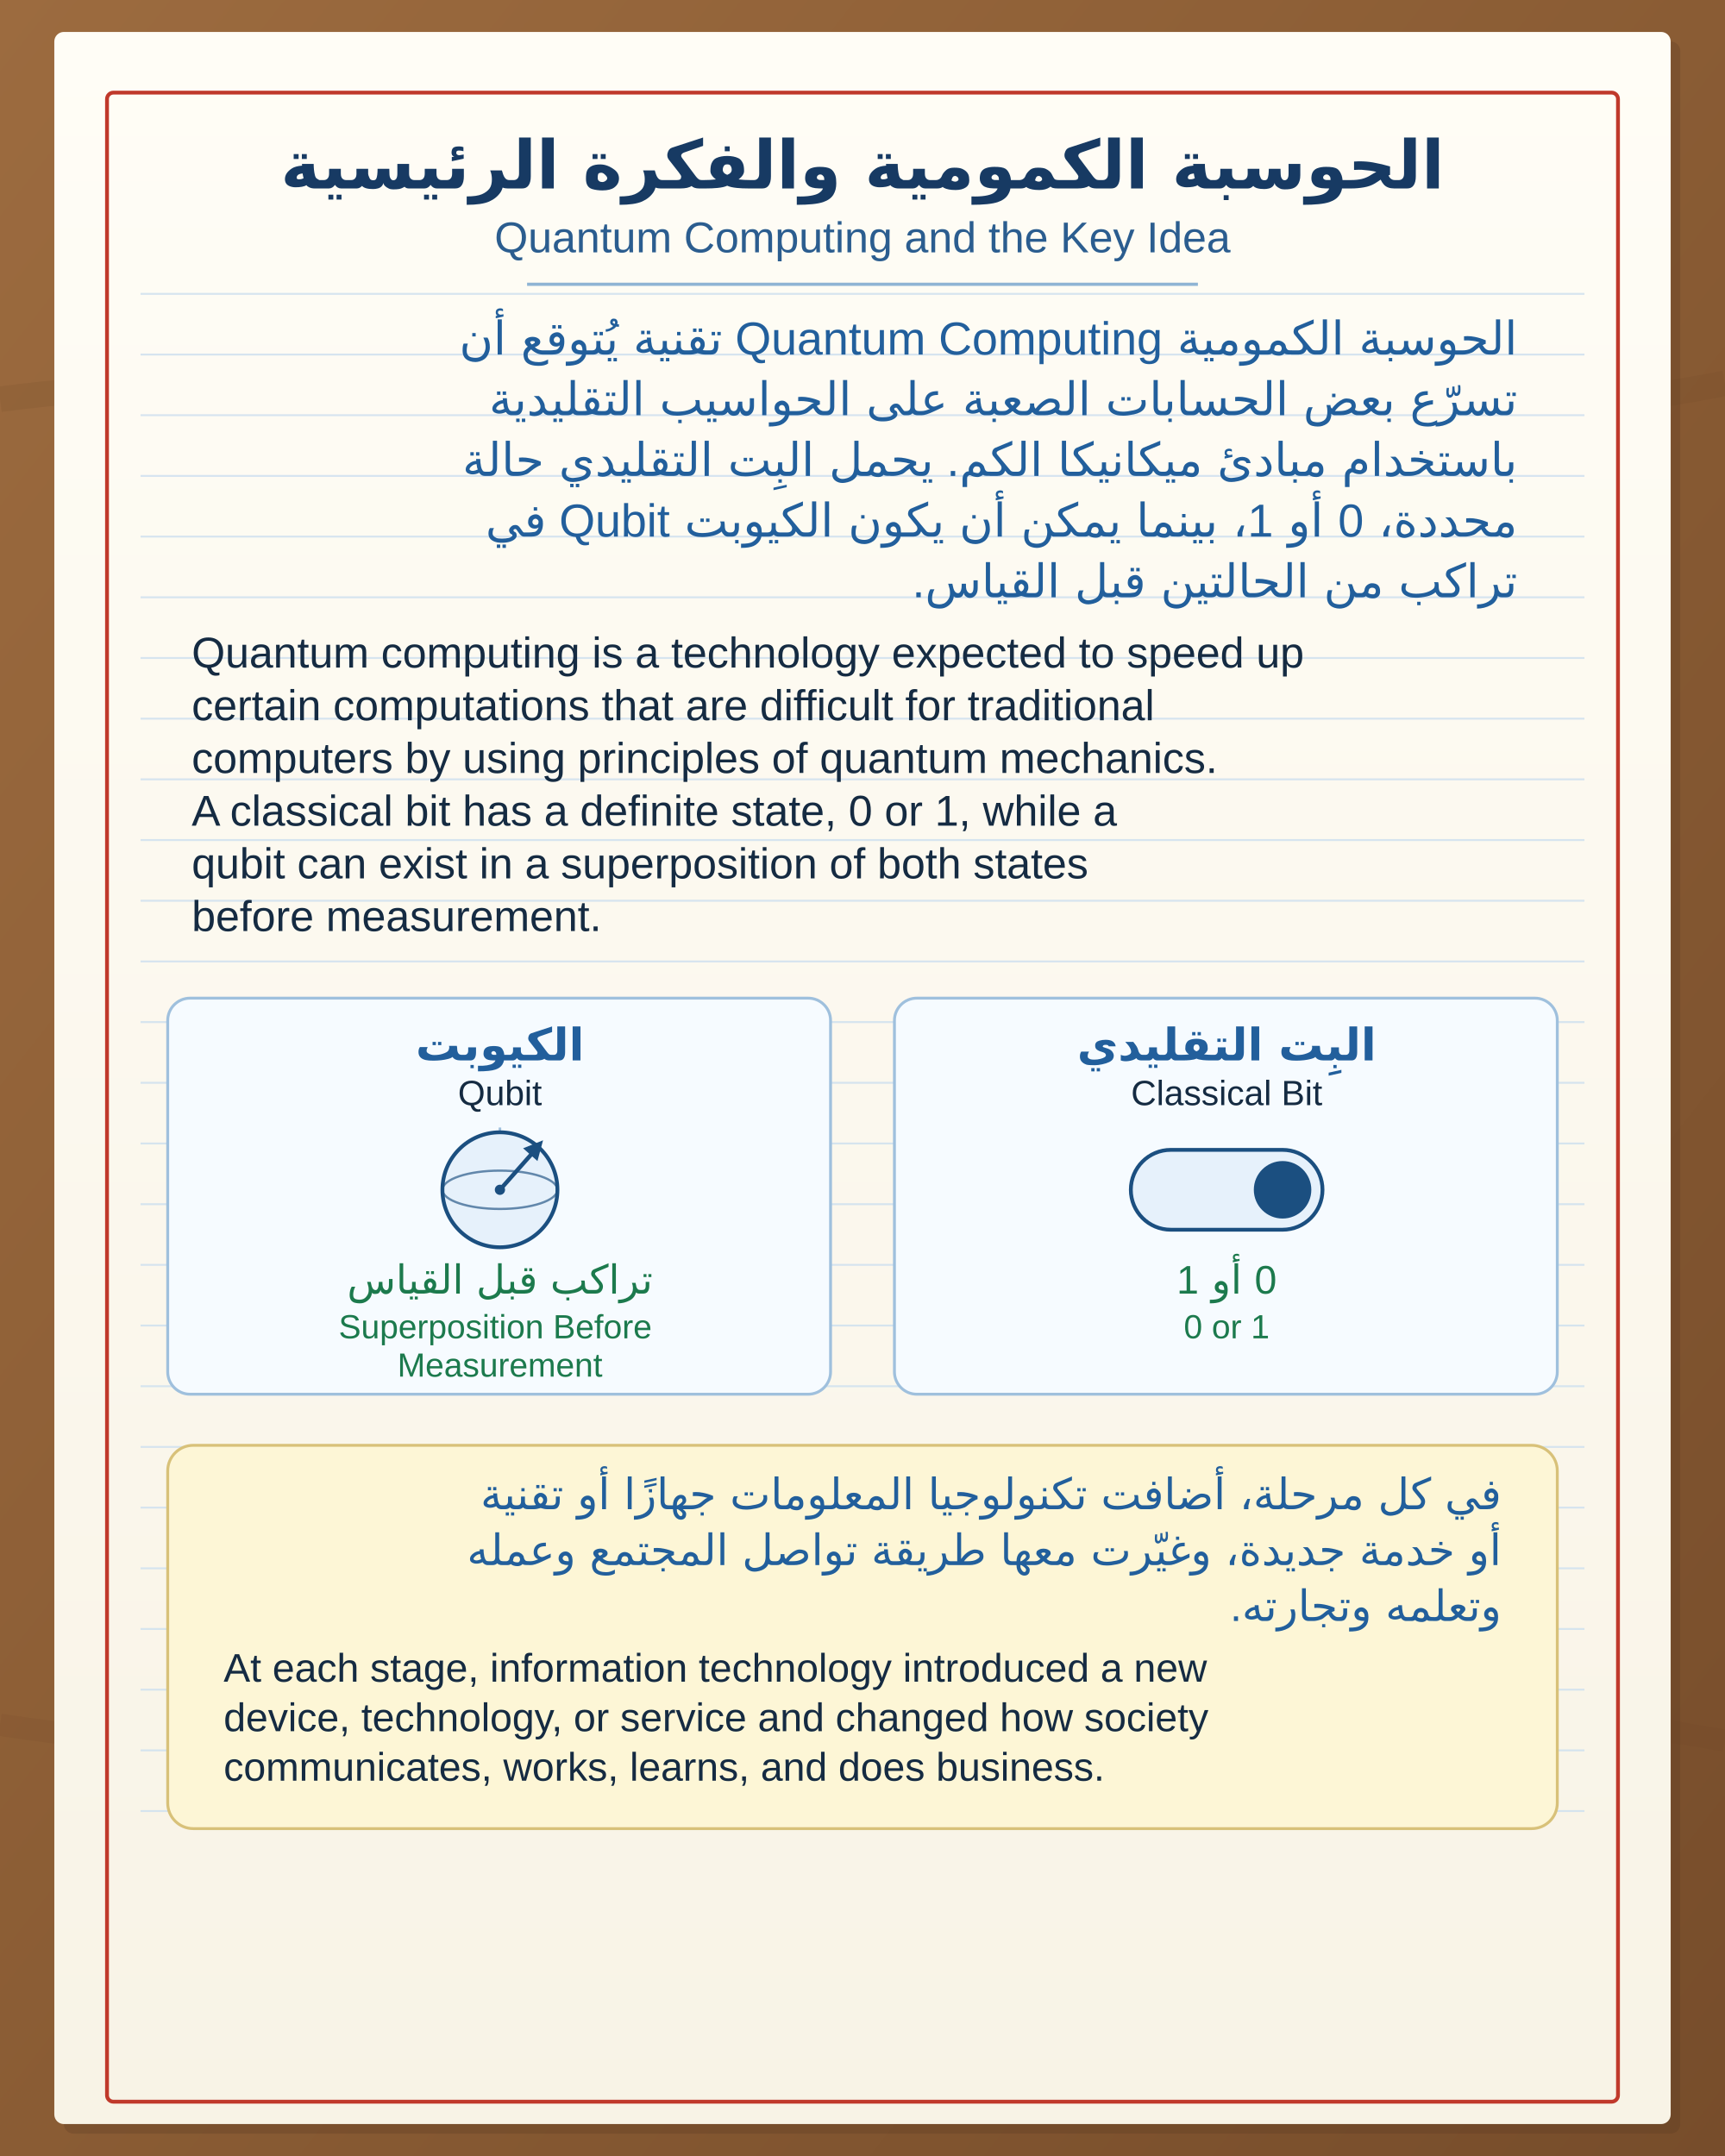
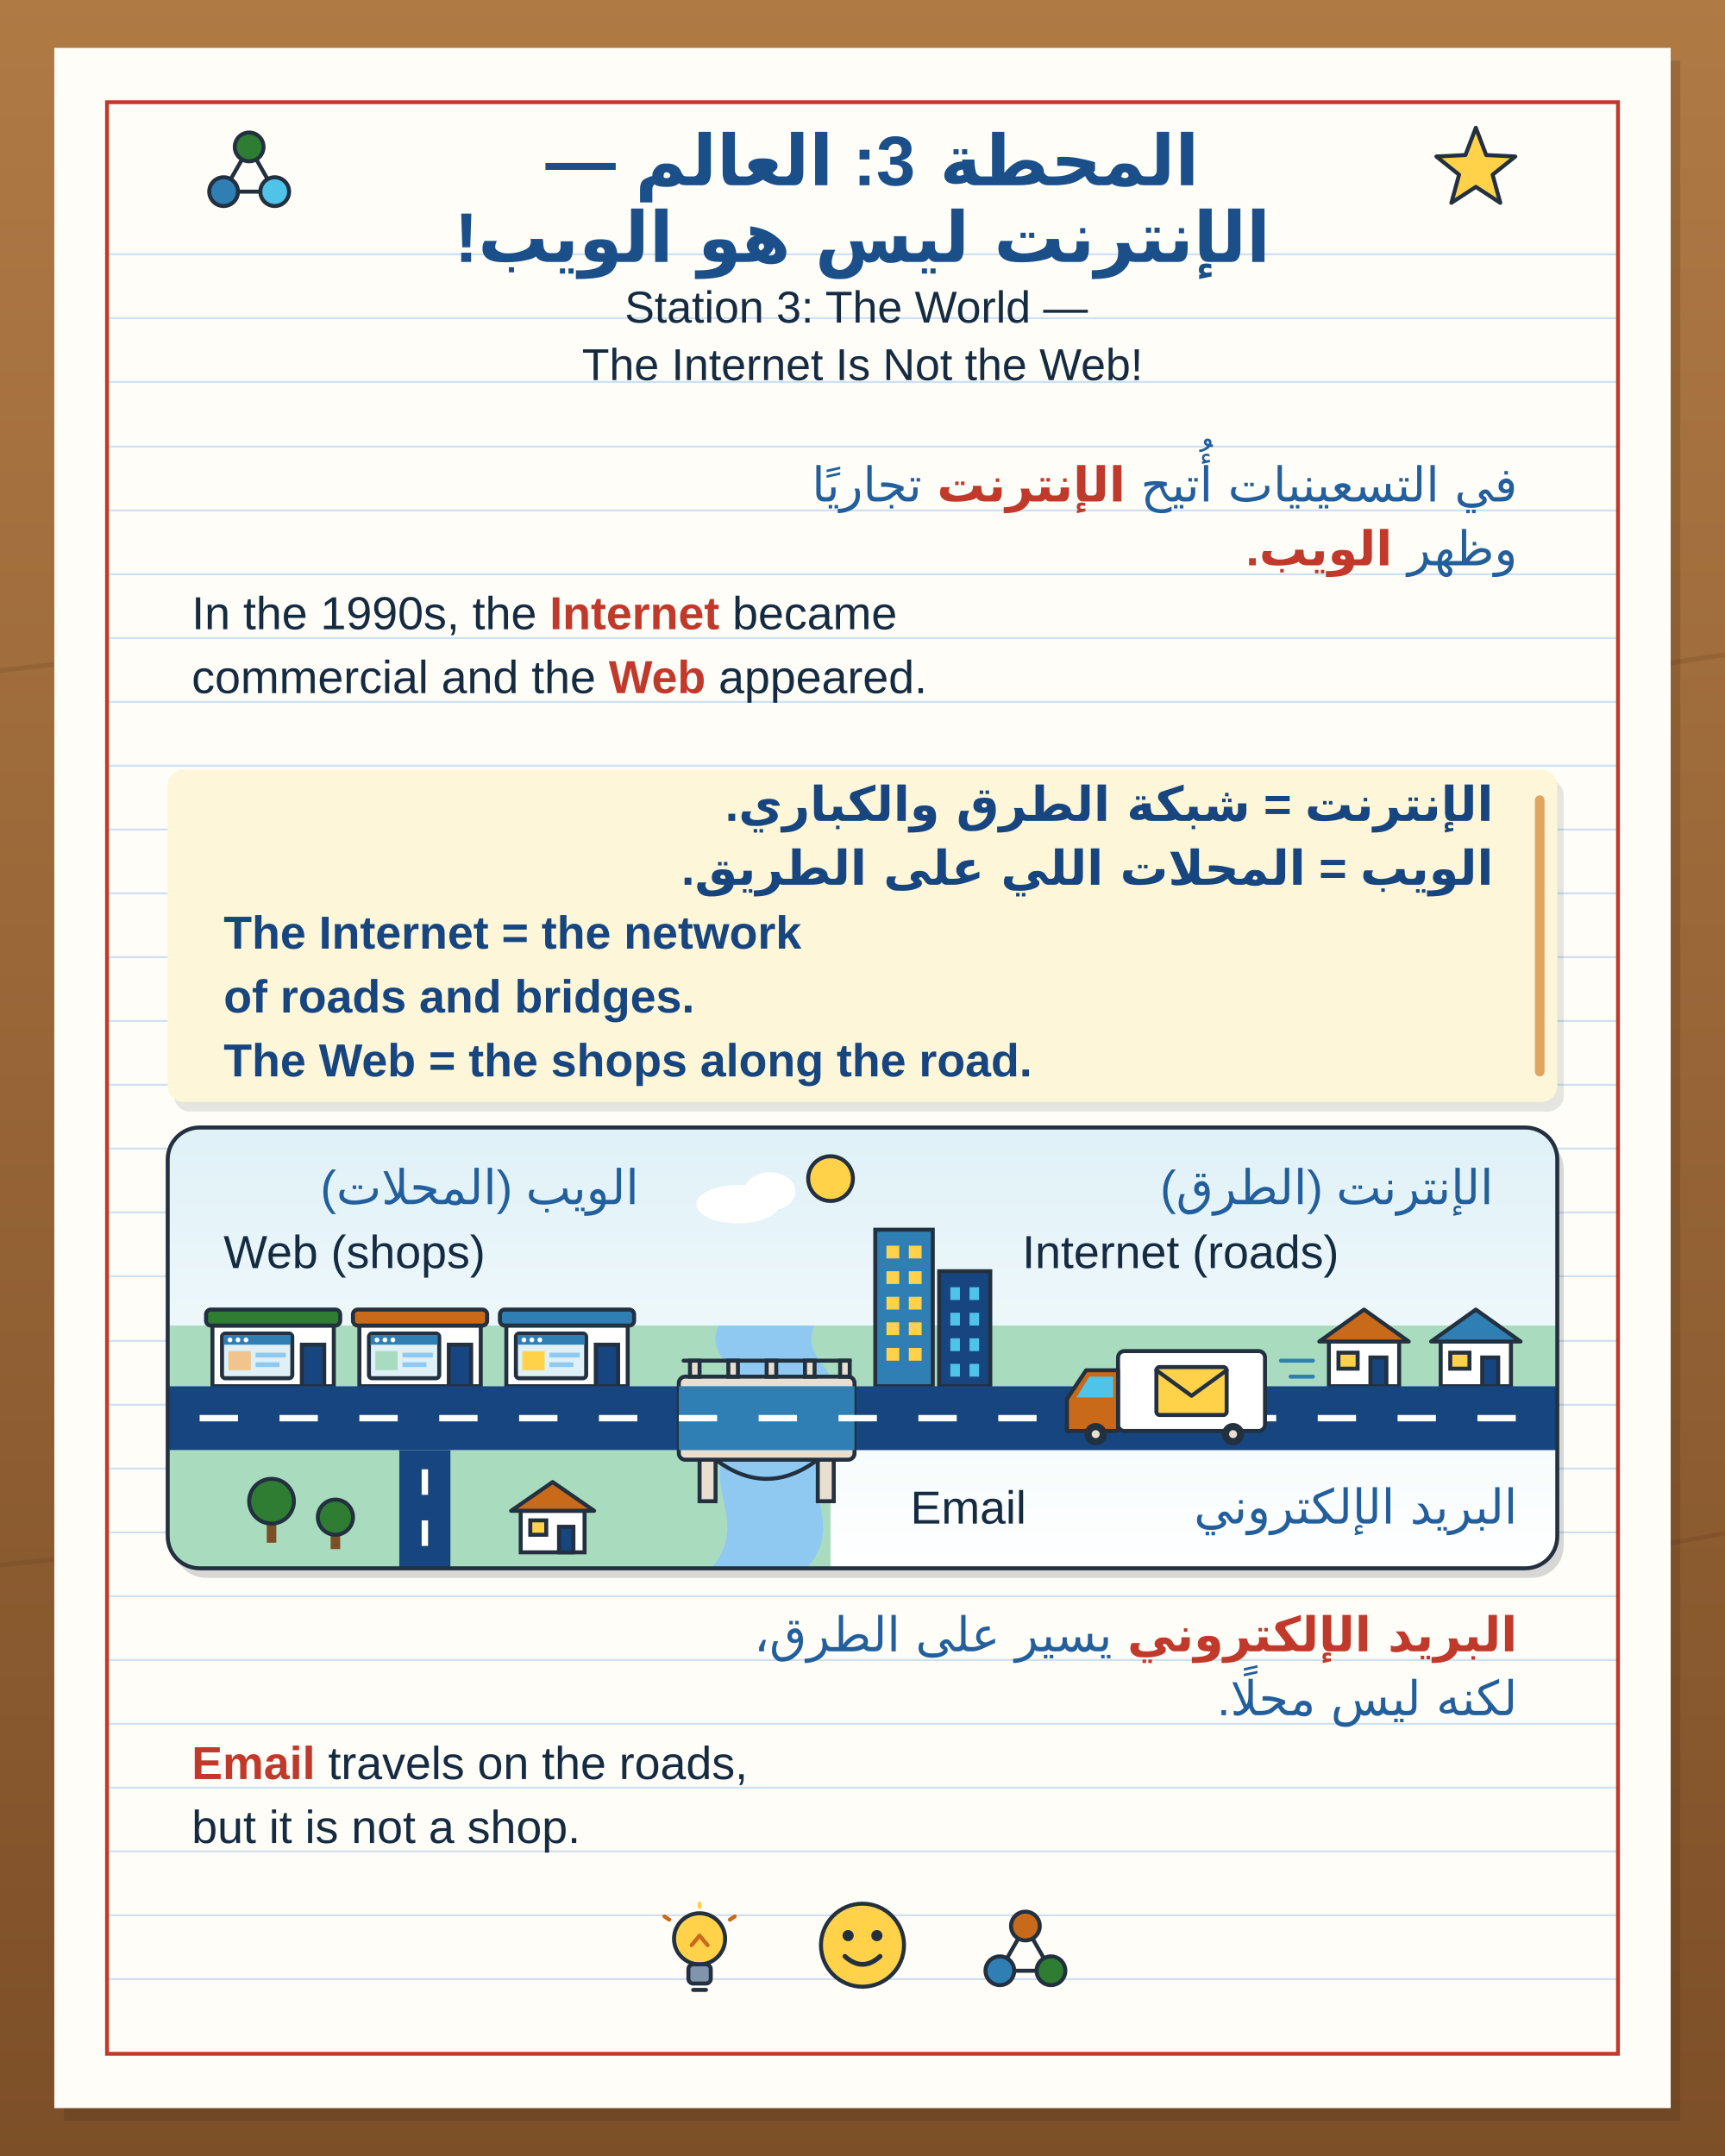
<svg xmlns="http://www.w3.org/2000/svg" width="1080" height="1350" viewBox="0 0 1080 1350" preserveAspectRatio="xMidYMid meet" style="width:100%;height:auto;max-width:1080px;display:block;margin:0 auto;">
  <defs>
-     <linearGradient id="qcWoodGrad" x1="0" y1="0" x2="1" y2="1">
-       <stop offset="0" stop-color="#9c6b3f" />
-       <stop offset="0.5" stop-color="#8a5c34" />
-       <stop offset="1" stop-color="#774d2b" />
+     <linearGradient id="pmDesk" x1="0" y1="0" x2="0" y2="1">
+       <stop offset="0" stop-color="#b07a45" />
+       <stop offset="1" stop-color="#7d4f28" />
    </linearGradient>
-     <linearGradient id="qcPaperGrad" x1="0" y1="0" x2="0" y2="1">
-       <stop offset="0" stop-color="#fffdf6" />
-       <stop offset="1" stop-color="#f8f3e6" />
+     <pattern id="pmRules" x="0" y="120" width="1080" height="40" patternUnits="userSpaceOnUse">
+       <line x1="0" y1="39.5" x2="1080" y2="39.5" stroke="#cfe0f0" stroke-width="1.4" />
+     </pattern>
+   </defs>
+   <rect x="0" y="0" width="1080" height="1350" fill="url(#pmDesk)" />
+   <path d="M0 420 C 300 380, 700 470, 1080 410" fill="none" stroke="#3a2411" stroke-width="3" opacity=".12" />
+   <path d="M0 980 C 350 940, 720 1030, 1080 960" fill="none" stroke="#3a2411" stroke-width="3" opacity=".12" />
+   <rect x="40" y="38" width="1012" height="1290" fill="#3a2411" opacity=".18" />
+   <rect x="34" y="30" width="1012" height="1290" fill="#fffdf7" />
+   <rect x="67" y="120" width="946" height="1152" fill="url(#pmRules)" />
+   <rect x="67" y="64" width="946" height="1222" fill="none" stroke="#c0392b" stroke-width="2.4" />
+   <defs>
+     <linearGradient id="ilSky" x1="0" y1="0" x2="0" y2="1">
+       <stop offset="0" stop-color="#dff1f7" />
+       <stop offset="1" stop-color="#ffffff" />
    </linearGradient>
  </defs>
-   <rect x="0" y="0" width="1080" height="1350" fill="url(#qcWoodGrad)" />
-   <path d="M0 250 C 300 210, 780 300, 1080 240" stroke="#6d4526" stroke-width="16" fill="none" opacity="0.16" />
-   <path d="M0 1080 C 320 1130, 760 1030, 1080 1090" stroke="#6d4526" stroke-width="14" fill="none" opacity="0.14" />
-   <rect x="40" y="26" width="1012" height="1310" fill="#5c3a20" opacity="0.30" rx="6" />
-   <rect x="34" y="20" width="1012" height="1310" fill="url(#qcPaperGrad)" rx="6" />
-   <g stroke="#cfe0ef" stroke-width="1.2" opacity="0.85">
-     <line x1="88" y1="184" x2="992" y2="184" />
-     <line x1="88" y1="222" x2="992" y2="222" />
-     <line x1="88" y1="260" x2="992" y2="260" />
-     <line x1="88" y1="298" x2="992" y2="298" />
-     <line x1="88" y1="336" x2="992" y2="336" />
-     <line x1="88" y1="374" x2="992" y2="374" />
-     <line x1="88" y1="412" x2="992" y2="412" />
-     <line x1="88" y1="450" x2="992" y2="450" />
-     <line x1="88" y1="488" x2="992" y2="488" />
-     <line x1="88" y1="526" x2="992" y2="526" />
-     <line x1="88" y1="564" x2="992" y2="564" />
-     <line x1="88" y1="602" x2="992" y2="602" />
-     <line x1="88" y1="640" x2="992" y2="640" />
-     <line x1="88" y1="678" x2="992" y2="678" />
-     <line x1="88" y1="716" x2="992" y2="716" />
-     <line x1="88" y1="754" x2="992" y2="754" />
-     <line x1="88" y1="792" x2="992" y2="792" />
-     <line x1="88" y1="830" x2="992" y2="830" />
-     <line x1="88" y1="868" x2="992" y2="868" />
-     <line x1="88" y1="906" x2="992" y2="906" />
-     <line x1="88" y1="944" x2="992" y2="944" />
-     <line x1="88" y1="982" x2="992" y2="982" />
-     <line x1="88" y1="1020" x2="992" y2="1020" />
-     <line x1="88" y1="1058" x2="992" y2="1058" />
-     <line x1="88" y1="1096" x2="992" y2="1096" />
-     <line x1="88" y1="1134" x2="992" y2="1134" />
-   </g>
-   <rect x="67" y="58" width="946" height="1258" fill="none" stroke="#c0392b" stroke-width="2.4" rx="4" />
-   <rect x="105" y="625" width="415" height="248" fill="#f6fbff" stroke="#9fc0dd" stroke-width="1.8" rx="14" />
-   <rect x="560" y="625" width="415" height="248" fill="#f6fbff" stroke="#9fc0dd" stroke-width="1.8" rx="14" />
-   <rect x="105" y="905" width="870" height="240" fill="#fdf6d6" stroke="#d8c179" stroke-width="1.8" rx="16" />
-   <line x1="330" y1="178" x2="750" y2="178" stroke="#8fb4d4" stroke-width="2" />
-   <line x1="313" y1="706" x2="313" y2="784" stroke="#9fc0dd" stroke-width="1.6" stroke-dasharray="5 5" />
-   <circle cx="313" cy="745" r="36" fill="#e6f1fb" stroke="#1b4f80" stroke-width="2.4" />
-   <ellipse cx="313" cy="745" rx="36" ry="12" fill="none" stroke="#1b4f80" stroke-width="1.4" opacity="0.65" />
-   <line x1="313" y1="745" x2="336" y2="719" stroke="#1b4f80" stroke-width="2.6" />
-   <polygon points="340,714 336.5,727 327.5,719" fill="#1b4f80" />
-   <circle cx="313" cy="745" r="3.2" fill="#1b4f80" />
-   <rect x="708" y="720" width="120" height="50" rx="25" fill="#e6f1fb" stroke="#1b4f80" stroke-width="2.4" />
-   <circle cx="803" cy="745" r="18" fill="#1b4f80" />
-   <text x="540" y="118" direction="rtl" unicode-bidi="plaintext" text-anchor="middle" font-family="Tahoma, Arial, Segoe UI, sans-serif" font-size="42" font-weight="bold" fill="#173a63">الحوسبة الكمومية والفكرة الرئيسية</text>
-   <text x="540" y="158" direction="ltr" unicode-bidi="plaintext" text-anchor="middle" font-family="Segoe Print, Comic Sans MS, Arial, sans-serif" font-size="27" fill="#2b5d8f">Quantum Computing and the Key Idea</text>
-   <text x="950" y="222" direction="rtl" unicode-bidi="plaintext" text-anchor="start" font-family="Tahoma, Arial, Segoe UI, sans-serif" font-size="29" fill="#225f9c">
-     <tspan x="950" dy="0">الحوسبة الكمومية Quantum Computing تقنية يُتوقع أن</tspan>
-     <tspan x="950" dy="38">تسرّع بعض الحسابات الصعبة على الحواسيب التقليدية</tspan>
-     <tspan x="950" dy="38">باستخدام مبادئ ميكانيكا الكم. يحمل البِت التقليدي حالة</tspan>
-     <tspan x="950" dy="38">محددة، 0 أو 1، بينما يمكن أن يكون الكيوبت Qubit في</tspan>
-     <tspan x="950" dy="38">تراكب من الحالتين قبل القياس.</tspan>
-   </text>
-   <text x="120" y="418" direction="ltr" unicode-bidi="plaintext" text-anchor="start" font-family="Segoe Print, Comic Sans MS, Arial, sans-serif" font-size="27" fill="#152b42">
-     <tspan x="120" dy="0">Quantum computing is a technology expected to speed up</tspan>
-     <tspan x="120" dy="33">certain computations that are difficult for traditional</tspan>
-     <tspan x="120" dy="33">computers by using principles of quantum mechanics.</tspan>
-     <tspan x="120" dy="33">A classical bit has a definite state, 0 or 1, while a</tspan>
-     <tspan x="120" dy="33">qubit can exist in a superposition of both states</tspan>
-     <tspan x="120" dy="33">before measurement.</tspan>
-   </text>
-   <text x="313" y="664" direction="rtl" unicode-bidi="plaintext" text-anchor="middle" font-family="Tahoma, Arial, Segoe UI, sans-serif" font-size="28" font-weight="bold" fill="#225f9c">الكيوبت</text>
-   <text x="313" y="692" direction="ltr" unicode-bidi="plaintext" text-anchor="middle" font-family="Segoe Print, Comic Sans MS, Arial, sans-serif" font-size="22" fill="#152b42">Qubit</text>
-   <text x="313" y="810" direction="rtl" unicode-bidi="plaintext" text-anchor="middle" font-family="Tahoma, Arial, Segoe UI, sans-serif" font-size="25" fill="#1c7a4d">تراكب قبل القياس</text>
-   <text x="313" y="838" direction="ltr" unicode-bidi="plaintext" text-anchor="middle" font-family="Segoe Print, Comic Sans MS, Arial, sans-serif" font-size="21" fill="#1c7a4d">
-     <tspan x="313" dy="0">Superposition Before</tspan>
-     <tspan x="313" dy="24">Measurement</tspan>
-   </text>
-   <text x="768" y="664" direction="rtl" unicode-bidi="plaintext" text-anchor="middle" font-family="Tahoma, Arial, Segoe UI, sans-serif" font-size="28" font-weight="bold" fill="#225f9c">البِت التقليدي</text>
-   <text x="768" y="692" direction="ltr" unicode-bidi="plaintext" text-anchor="middle" font-family="Segoe Print, Comic Sans MS, Arial, sans-serif" font-size="22" fill="#152b42">Classical Bit</text>
-   <text x="768" y="810" direction="rtl" unicode-bidi="plaintext" text-anchor="middle" font-family="Tahoma, Arial, Segoe UI, sans-serif" font-size="25" fill="#1c7a4d">0 أو 1</text>
-   <text x="768" y="838" direction="ltr" unicode-bidi="plaintext" text-anchor="middle" font-family="Segoe Print, Comic Sans MS, Arial, sans-serif" font-size="21" fill="#1c7a4d">0 or 1</text>
-   <text x="940" y="945" direction="rtl" unicode-bidi="plaintext" text-anchor="start" font-family="Tahoma, Arial, Segoe UI, sans-serif" font-size="27" fill="#225f9c">
-     <tspan x="940" dy="0">في كل مرحلة، أضافت تكنولوجيا المعلومات جهازًا أو تقنية</tspan>
-     <tspan x="940" dy="35">أو خدمة جديدة، وغيّرت معها طريقة تواصل المجتمع وعمله</tspan>
-     <tspan x="940" dy="35">وتعلمه وتجارته.</tspan>
-   </text>
-   <text x="140" y="1053" direction="ltr" unicode-bidi="plaintext" text-anchor="start" font-family="Segoe Print, Comic Sans MS, Arial, sans-serif" font-size="25" fill="#152b42">
-     <tspan x="140" dy="0">At each stage, information technology introduced a new</tspan>
-     <tspan x="140" dy="31">device, technology, or service and changed how society</tspan>
-     <tspan x="140" dy="31">communicates, works, learns, and does business.</tspan>
+   <rect x="109" y="488" width="870" height="208" rx="10" fill="#22303f" opacity=".12" />
+   <rect x="109" y="712" width="870" height="276" rx="20" fill="#22303f" opacity=".18" />
+   <rect x="105" y="482" width="870" height="208" rx="10" fill="#fdf6d8" />
+   <rect x="961" y="498" width="6" height="176" rx="3" fill="#e0a55e" />
+   <rect x="105" y="706" width="870" height="276" rx="20" fill="url(#ilSky)" />
+   <rect x="105" y="830" width="870" height="38" fill="#a9dcbe" />
+   <path d="M105 908 H520 V982 H125 Q105 982 105 962 Z" fill="#a9dcbe" />
+   <path d="M450 830 C 440 850, 470 860, 455 868 L 455 908 C 440 930, 470 955, 445 982 L 505 982 C 530 955, 500 930, 515 908 L 515 868 C 530 860, 500 850, 510 830 Z" fill="#8fc9f2" />
+   <circle cx="520" cy="738" r="14" fill="#ffd24a" stroke="#22303f" stroke-width="2.5" />
+   <ellipse cx="462" cy="754" rx="26" ry="12" fill="#ffffff" />
+   <ellipse cx="482" cy="746" rx="16" ry="12" fill="#ffffff" />
+   <g>
+     <rect x="548" y="770" width="36" height="98" fill="#2f7fb5" stroke="#22303f" stroke-width="2.5" />
+     <path d="M555 780h8v8h-8z m14 0h8v8h-8z M555 796h8v8h-8z m14 0h8v8h-8z M555 812h8v8h-8z m14 0h8v8h-8z M555 828h8v8h-8z m14 0h8v8h-8z M555 844h8v8h-8z m14 0h8v8h-8z" fill="#ffd24a" />
+     <rect x="588" y="796" width="32" height="72" fill="#17457f" stroke="#22303f" stroke-width="2.5" />
+     <path d="M595 806h6v8h-6z m12 0h6v8h-6z M595 822h6v8h-6z m12 0h6v8h-6z M595 838h6v8h-6z m12 0h6v8h-6z M595 854h6v8h-6z m12 0h6v8h-6z" fill="#4fc3e8" />
+   </g>
+   <g transform="translate(129 820)">
+     <rect x="4" y="10" width="76" height="38" fill="#ffffff" stroke="#22303f" stroke-width="2.5" />
+     <rect x="0" y="0" width="84" height="10" rx="3" fill="#2e7d32" stroke="#22303f" stroke-width="2.5" />
+     <rect x="10" y="15" width="44" height="28" rx="2" fill="#dff1f7" stroke="#22303f" stroke-width="2.5" />
+     <rect x="11" y="16" width="42" height="6" fill="#2f7fb5" />
+     <circle cx="15" cy="19" r="1.5" fill="#ffffff" />
+     <circle cx="20" cy="19" r="1.5" fill="#ffffff" />
+     <circle cx="25" cy="19" r="1.5" fill="#ffffff" />
+     <rect x="14" y="26" width="14" height="12" fill="#f0c48c" />
+     <rect x="31" y="27" width="19" height="3" fill="#8fc9f2" />
+     <rect x="31" y="33" width="15" height="3" fill="#8fc9f2" />
+     <rect x="60" y="22" width="14" height="26" fill="#17457f" stroke="#22303f" stroke-width="2.5" />
+   </g>
+   <g transform="translate(221 820)">
+     <rect x="4" y="10" width="76" height="38" fill="#ffffff" stroke="#22303f" stroke-width="2.5" />
+     <rect x="0" y="0" width="84" height="10" rx="3" fill="#c96a1b" stroke="#22303f" stroke-width="2.5" />
+     <rect x="10" y="15" width="44" height="28" rx="2" fill="#dff1f7" stroke="#22303f" stroke-width="2.5" />
+     <rect x="11" y="16" width="42" height="6" fill="#2f7fb5" />
+     <circle cx="15" cy="19" r="1.5" fill="#ffffff" />
+     <circle cx="20" cy="19" r="1.5" fill="#ffffff" />
+     <circle cx="25" cy="19" r="1.5" fill="#ffffff" />
+     <rect x="14" y="26" width="14" height="12" fill="#a9dcbe" />
+     <rect x="31" y="27" width="19" height="3" fill="#8fc9f2" />
+     <rect x="31" y="33" width="15" height="3" fill="#8fc9f2" />
+     <rect x="60" y="22" width="14" height="26" fill="#17457f" stroke="#22303f" stroke-width="2.5" />
+   </g>
+   <g transform="translate(313 820)">
+     <rect x="4" y="10" width="76" height="38" fill="#ffffff" stroke="#22303f" stroke-width="2.5" />
+     <rect x="0" y="0" width="84" height="10" rx="3" fill="#2f7fb5" stroke="#22303f" stroke-width="2.5" />
+     <rect x="10" y="15" width="44" height="28" rx="2" fill="#dff1f7" stroke="#22303f" stroke-width="2.5" />
+     <rect x="11" y="16" width="42" height="6" fill="#2f7fb5" />
+     <circle cx="15" cy="19" r="1.5" fill="#ffffff" />
+     <circle cx="20" cy="19" r="1.5" fill="#ffffff" />
+     <circle cx="25" cy="19" r="1.5" fill="#ffffff" />
+     <rect x="14" y="26" width="14" height="12" fill="#ffd24a" />
+     <rect x="31" y="27" width="19" height="3" fill="#8fc9f2" />
+     <rect x="31" y="33" width="15" height="3" fill="#8fc9f2" />
+     <rect x="60" y="22" width="14" height="26" fill="#17457f" stroke="#22303f" stroke-width="2.5" />
+   </g>
+   <g transform="translate(826 820)">
+     <rect x="6" y="20" width="44" height="28" fill="#ffffff" stroke="#22303f" stroke-width="2.5" />
+     <polygon points="0,20 28,0 56,20" fill="#c96a1b" stroke="#22303f" stroke-width="2.5" stroke-linejoin="round" />
+     <rect x="12" y="27" width="12" height="10" fill="#ffd24a" stroke="#22303f" stroke-width="2.5" />
+     <rect x="32" y="30" width="10" height="18" fill="#17457f" stroke="#22303f" stroke-width="2.5" />
+   </g>
+   <g transform="translate(896 820)">
+     <rect x="6" y="20" width="44" height="28" fill="#ffffff" stroke="#22303f" stroke-width="2.5" />
+     <polygon points="0,20 28,0 56,20" fill="#2f7fb5" stroke="#22303f" stroke-width="2.5" stroke-linejoin="round" />
+     <rect x="12" y="27" width="12" height="10" fill="#ffd24a" stroke="#22303f" stroke-width="2.5" />
+     <rect x="32" y="30" width="10" height="18" fill="#17457f" stroke="#22303f" stroke-width="2.5" />
+   </g>
+   <rect x="105" y="868" width="870" height="40" fill="#17457f" />
+   <g>
+     <rect x="438" y="912" width="10" height="28" fill="#e8dfd1" stroke="#22303f" stroke-width="2.5" />
+     <rect x="512" y="912" width="10" height="28" fill="#e8dfd1" stroke="#22303f" stroke-width="2.5" />
+     <path d="M448 914 Q480 938 512 914" fill="none" stroke="#22303f" stroke-width="2.5" stroke-linecap="round" />
+     <rect x="425" y="862" width="110" height="52" rx="4" fill="#e8dfd1" stroke="#22303f" stroke-width="2.5" />
+     <rect x="425" y="868" width="110" height="40" fill="#2f7fb5" />
+     <line x1="428" y1="852" x2="532" y2="852" stroke="#22303f" stroke-width="2.5" stroke-linecap="round" />
+     <rect x="432" y="852" width="6" height="10" fill="#e8dfd1" stroke="#22303f" stroke-width="2.5" />
+     <rect x="456" y="852" width="6" height="10" fill="#e8dfd1" stroke="#22303f" stroke-width="2.5" />
+     <rect x="480" y="852" width="6" height="10" fill="#e8dfd1" stroke="#22303f" stroke-width="2.5" />
+     <rect x="504" y="852" width="6" height="10" fill="#e8dfd1" stroke="#22303f" stroke-width="2.5" />
+     <rect x="526" y="852" width="6" height="10" fill="#e8dfd1" stroke="#22303f" stroke-width="2.5" />
+   </g>
+   <path d="M125 886h24v4h-24z m50 0h24v4h-24z m50 0h24v4h-24z m50 0h24v4h-24z m50 0h24v4h-24z m50 0h24v4h-24z m50 0h24v4h-24z m50 0h24v4h-24z m50 0h24v4h-24z m50 0h24v4h-24z m50 0h24v4h-24z m50 0h24v4h-24z m50 0h24v4h-24z m50 0h24v4h-24z m50 0h24v4h-24z m50 0h24v4h-24z m50 0h24v4h-24z" fill="#ffffff" />
+   <rect x="250" y="908" width="32" height="74" fill="#17457f" />
+   <rect x="264" y="920" width="4" height="16" fill="#ffffff" />
+   <rect x="264" y="952" width="4" height="16" fill="#ffffff" />
+   <rect x="167" y="950" width="6" height="16" fill="#7d4f28" />
+   <circle cx="170" cy="940" r="14" fill="#2e7d32" stroke="#22303f" stroke-width="2.5" />
+   <rect x="207" y="958" width="6" height="12" fill="#7d4f28" />
+   <circle cx="210" cy="950" r="11" fill="#2e7d32" stroke="#22303f" stroke-width="2.5" />
+   <g transform="translate(320 928)">
+     <rect x="6" y="18" width="40" height="26" fill="#ffffff" stroke="#22303f" stroke-width="2.5" />
+     <polygon points="0,18 26,0 52,18" fill="#c96a1b" stroke="#22303f" stroke-width="2.5" stroke-linejoin="round" />
+     <rect x="12" y="24" width="10" height="9" fill="#ffd24a" stroke="#22303f" stroke-width="2.5" />
+     <rect x="30" y="28" width="9" height="16" fill="#17457f" stroke="#22303f" stroke-width="2.5" />
+   </g>
+   <g>
+     <line x1="802" y1="852" x2="822" y2="852" stroke="#2f7fb5" stroke-width="2.5" stroke-linecap="round" />
+     <line x1="808" y1="862" x2="822" y2="862" stroke="#2f7fb5" stroke-width="2.5" stroke-linecap="round" />
+     <rect x="700" y="846" width="92" height="50" rx="4" fill="#ffffff" stroke="#22303f" stroke-width="2.5" />
+     <rect x="724" y="856" width="44" height="30" rx="2" fill="#ffd24a" stroke="#22303f" stroke-width="2.5" />
+     <path d="M724 858 L746 874 L768 858" fill="none" stroke="#22303f" stroke-width="2.5" stroke-linecap="round" stroke-linejoin="round" />
+     <path d="M700 896 L700 858 L680 858 L668 876 L668 896 Z" fill="#c96a1b" stroke="#22303f" stroke-width="2.5" stroke-linejoin="round" />
+     <polygon points="682,862 697,862 697,875 674,875" fill="#4fc3e8" />
+     <circle cx="686" cy="898" r="7" fill="#22303f" />
+     <circle cx="686" cy="898" r="2.5" fill="#e8dfd1" />
+     <circle cx="772" cy="898" r="7" fill="#22303f" />
+     <circle cx="772" cy="898" r="2.5" fill="#e8dfd1" />
+   </g>
+   <rect x="105" y="706" width="870" height="276" rx="20" fill="none" stroke="#22303f" stroke-width="2.5" />
+   <g transform="translate(128 78)">
+     <line x1="28" y1="14" x2="12" y2="42" stroke="#22303f" stroke-width="2.5" stroke-linecap="round" />
+     <line x1="28" y1="14" x2="44" y2="42" stroke="#22303f" stroke-width="2.5" stroke-linecap="round" />
+     <line x1="12" y1="42" x2="44" y2="42" stroke="#22303f" stroke-width="2.5" stroke-linecap="round" />
+     <circle cx="28" cy="14" r="9" fill="#2e7d32" stroke="#22303f" stroke-width="2.5" />
+     <circle cx="12" cy="42" r="9" fill="#2f7fb5" stroke="#22303f" stroke-width="2.5" />
+     <circle cx="44" cy="42" r="9" fill="#4fc3e8" stroke="#22303f" stroke-width="2.5" />
+   </g>
+   <g transform="translate(896 78)">
+     <polygon points="28,2 34.5,19.1 52.7,20 38.5,31.4 43.3,49 28,39 12.7,49 17.5,31.4 3.3,20 21.5,19.1" fill="#ffd24a" stroke="#22303f" stroke-width="2.5" stroke-linejoin="round" />
+   </g>
+   <g transform="translate(410 1192)">
+     <line x1="28" y1="0" x2="28" y2="2" stroke="#ffd24a" stroke-width="2.5" stroke-linecap="round" />
+     <line x1="6" y1="8" x2="9" y2="10" stroke="#c96a1b" stroke-width="2.5" stroke-linecap="round" />
+     <line x1="50" y1="8" x2="47" y2="10" stroke="#c96a1b" stroke-width="2.5" stroke-linecap="round" />
+     <circle cx="28" cy="22" r="16" fill="#ffd24a" stroke="#22303f" stroke-width="2.5" />
+     <path d="M23 26 L28 20 L33 26" fill="none" stroke="#c96a1b" stroke-width="2.5" stroke-linecap="round" stroke-linejoin="round" />
+     <rect x="21" y="38" width="14" height="12" rx="3" fill="#7f95ab" stroke="#22303f" stroke-width="2.5" />
+     <line x1="24" y1="54" x2="32" y2="54" stroke="#22303f" stroke-width="2.5" stroke-linecap="round" />
+   </g>
+   <g transform="translate(540 1218)">
+     <circle cx="0" cy="0" r="26" fill="#ffd24a" stroke="#22303f" stroke-width="2.5" />
+     <circle cx="-9" cy="-6" r="3.5" fill="#22303f" />
+     <circle cx="9" cy="-6" r="3.5" fill="#22303f" />
+     <path d="M -11 7 Q 0 17 11 7" fill="none" stroke="#22303f" stroke-width="3" stroke-linecap="round" />
+   </g>
+   <g transform="translate(614 1192)">
+     <line x1="28" y1="14" x2="12" y2="42" stroke="#22303f" stroke-width="2.5" stroke-linecap="round" />
+     <line x1="28" y1="14" x2="44" y2="42" stroke="#22303f" stroke-width="2.5" stroke-linecap="round" />
+     <line x1="12" y1="42" x2="44" y2="42" stroke="#22303f" stroke-width="2.5" stroke-linecap="round" />
+     <circle cx="28" cy="14" r="9" fill="#c96a1b" stroke="#22303f" stroke-width="2.5" />
+     <circle cx="12" cy="42" r="9" fill="#2f7fb5" stroke="#22303f" stroke-width="2.5" />
+     <circle cx="44" cy="42" r="9" fill="#2e7d32" stroke="#22303f" stroke-width="2.5" />
+   </g>
+   <text x="540" y="116" direction="rtl" unicode-bidi="plaintext" text-anchor="middle" font-family="Tahoma, Arial, Segoe UI, sans-serif" font-size="44" font-weight="bold" fill="#1a4f8a">
+     <tspan x="540" dy="0">المحطة 3: العالم —</tspan>
+     <tspan x="540" dy="48">الإنترنت ليس هو الويب!</tspan>
+   </text>
+   <text x="540" y="202" direction="ltr" unicode-bidi="plaintext" text-anchor="middle" font-family="Segoe Print, Comic Sans MS, Arial, sans-serif" font-size="28" font-weight="normal" fill="#152b42">
+     <tspan x="540" dy="0">Station 3: The World —</tspan>
+     <tspan x="540" dy="36">The Internet Is Not the Web!</tspan>
+   </text>
+   <text x="950" y="314" direction="rtl" unicode-bidi="plaintext" text-anchor="start" font-family="Tahoma, Arial, Segoe UI, sans-serif" font-size="30" fill="#225f9c">
+     <tspan x="950" dy="0">في التسعينيات أُتيح <tspan font-weight="bold" fill="#c0392b">الإنترنت</tspan> تجاريًا</tspan>
+     <tspan x="950" dy="40">وظهر <tspan font-weight="bold" fill="#c0392b">الويب.</tspan>
+     </tspan>
+   </text>
+   <text x="120" y="394" direction="ltr" unicode-bidi="plaintext" text-anchor="start" font-family="Segoe Print, Comic Sans MS, Arial, sans-serif" font-size="29" fill="#152b42">
+     <tspan x="120" dy="0">In the 1990s, the <tspan font-weight="bold" fill="#c0392b">Internet</tspan> became</tspan>
+     <tspan x="120" dy="40">commercial and the <tspan font-weight="bold" fill="#c0392b">Web</tspan> appeared.</tspan>
+   </text>
+   <text x="935" y="514" direction="rtl" unicode-bidi="plaintext" text-anchor="start" font-family="Tahoma, Arial, Segoe UI, sans-serif" font-size="30" font-weight="bold" fill="#17457f">
+     <tspan x="935" dy="0">الإنترنت = شبكة الطرق والكباري.</tspan>
+     <tspan x="935" dy="40">الويب = المحلات اللي على الطريق.</tspan>
+   </text>
+   <text x="140" y="594" direction="ltr" unicode-bidi="plaintext" text-anchor="start" font-family="Segoe Print, Comic Sans MS, Arial, sans-serif" font-size="29" font-weight="bold" fill="#17457f">
+     <tspan x="140" dy="0">The Internet = the network</tspan>
+     <tspan x="140" dy="40">of roads and bridges.</tspan>
+     <tspan x="140" dy="40">The Web = the shops along the road.</tspan>
+   </text>
+   <text x="935" y="754" direction="rtl" unicode-bidi="plaintext" text-anchor="start" font-family="Tahoma, Arial, Segoe UI, sans-serif" font-size="30" fill="#225f9c">
+     <tspan x="935" dy="0">الإنترنت (الطرق)</tspan>
+   </text>
+   <text x="640" y="794" direction="ltr" unicode-bidi="plaintext" text-anchor="start" font-family="Segoe Print, Comic Sans MS, Arial, sans-serif" font-size="29" fill="#152b42">
+     <tspan x="640" dy="0">Internet (roads)</tspan>
+   </text>
+   <text x="400" y="754" direction="rtl" unicode-bidi="plaintext" text-anchor="start" font-family="Tahoma, Arial, Segoe UI, sans-serif" font-size="30" fill="#225f9c">
+     <tspan x="400" dy="0">الويب (المحلات)</tspan>
+   </text>
+   <text x="140" y="794" direction="ltr" unicode-bidi="plaintext" text-anchor="start" font-family="Segoe Print, Comic Sans MS, Arial, sans-serif" font-size="29" fill="#152b42">
+     <tspan x="140" dy="0">Web (shops)</tspan>
+   </text>
+   <text x="950" y="954" direction="rtl" unicode-bidi="plaintext" text-anchor="start" font-family="Tahoma, Arial, Segoe UI, sans-serif" font-size="30" fill="#225f9c">
+     <tspan x="950" dy="0">البريد الإلكتروني</tspan>
+   </text>
+   <text x="570" y="954" direction="ltr" unicode-bidi="plaintext" text-anchor="start" font-family="Segoe Print, Comic Sans MS, Arial, sans-serif" font-size="29" fill="#152b42">
+     <tspan x="570" dy="0">Email</tspan>
+   </text>
+   <text x="950" y="1034" direction="rtl" unicode-bidi="plaintext" text-anchor="start" font-family="Tahoma, Arial, Segoe UI, sans-serif" font-size="30" fill="#225f9c">
+     <tspan x="950" dy="0">
+       <tspan font-weight="bold" fill="#c0392b">البريد الإلكتروني</tspan> يسير على الطرق،</tspan>
+     <tspan x="950" dy="40">لكنه ليس محلًا.</tspan>
+   </text>
+   <text x="120" y="1114" direction="ltr" unicode-bidi="plaintext" text-anchor="start" font-family="Segoe Print, Comic Sans MS, Arial, sans-serif" font-size="29" fill="#152b42">
+     <tspan x="120" dy="0">
+       <tspan font-weight="bold" fill="#c0392b">Email</tspan> travels on the roads,</tspan>
+     <tspan x="120" dy="40">but it is not a shop.</tspan>
  </text>
</svg>
